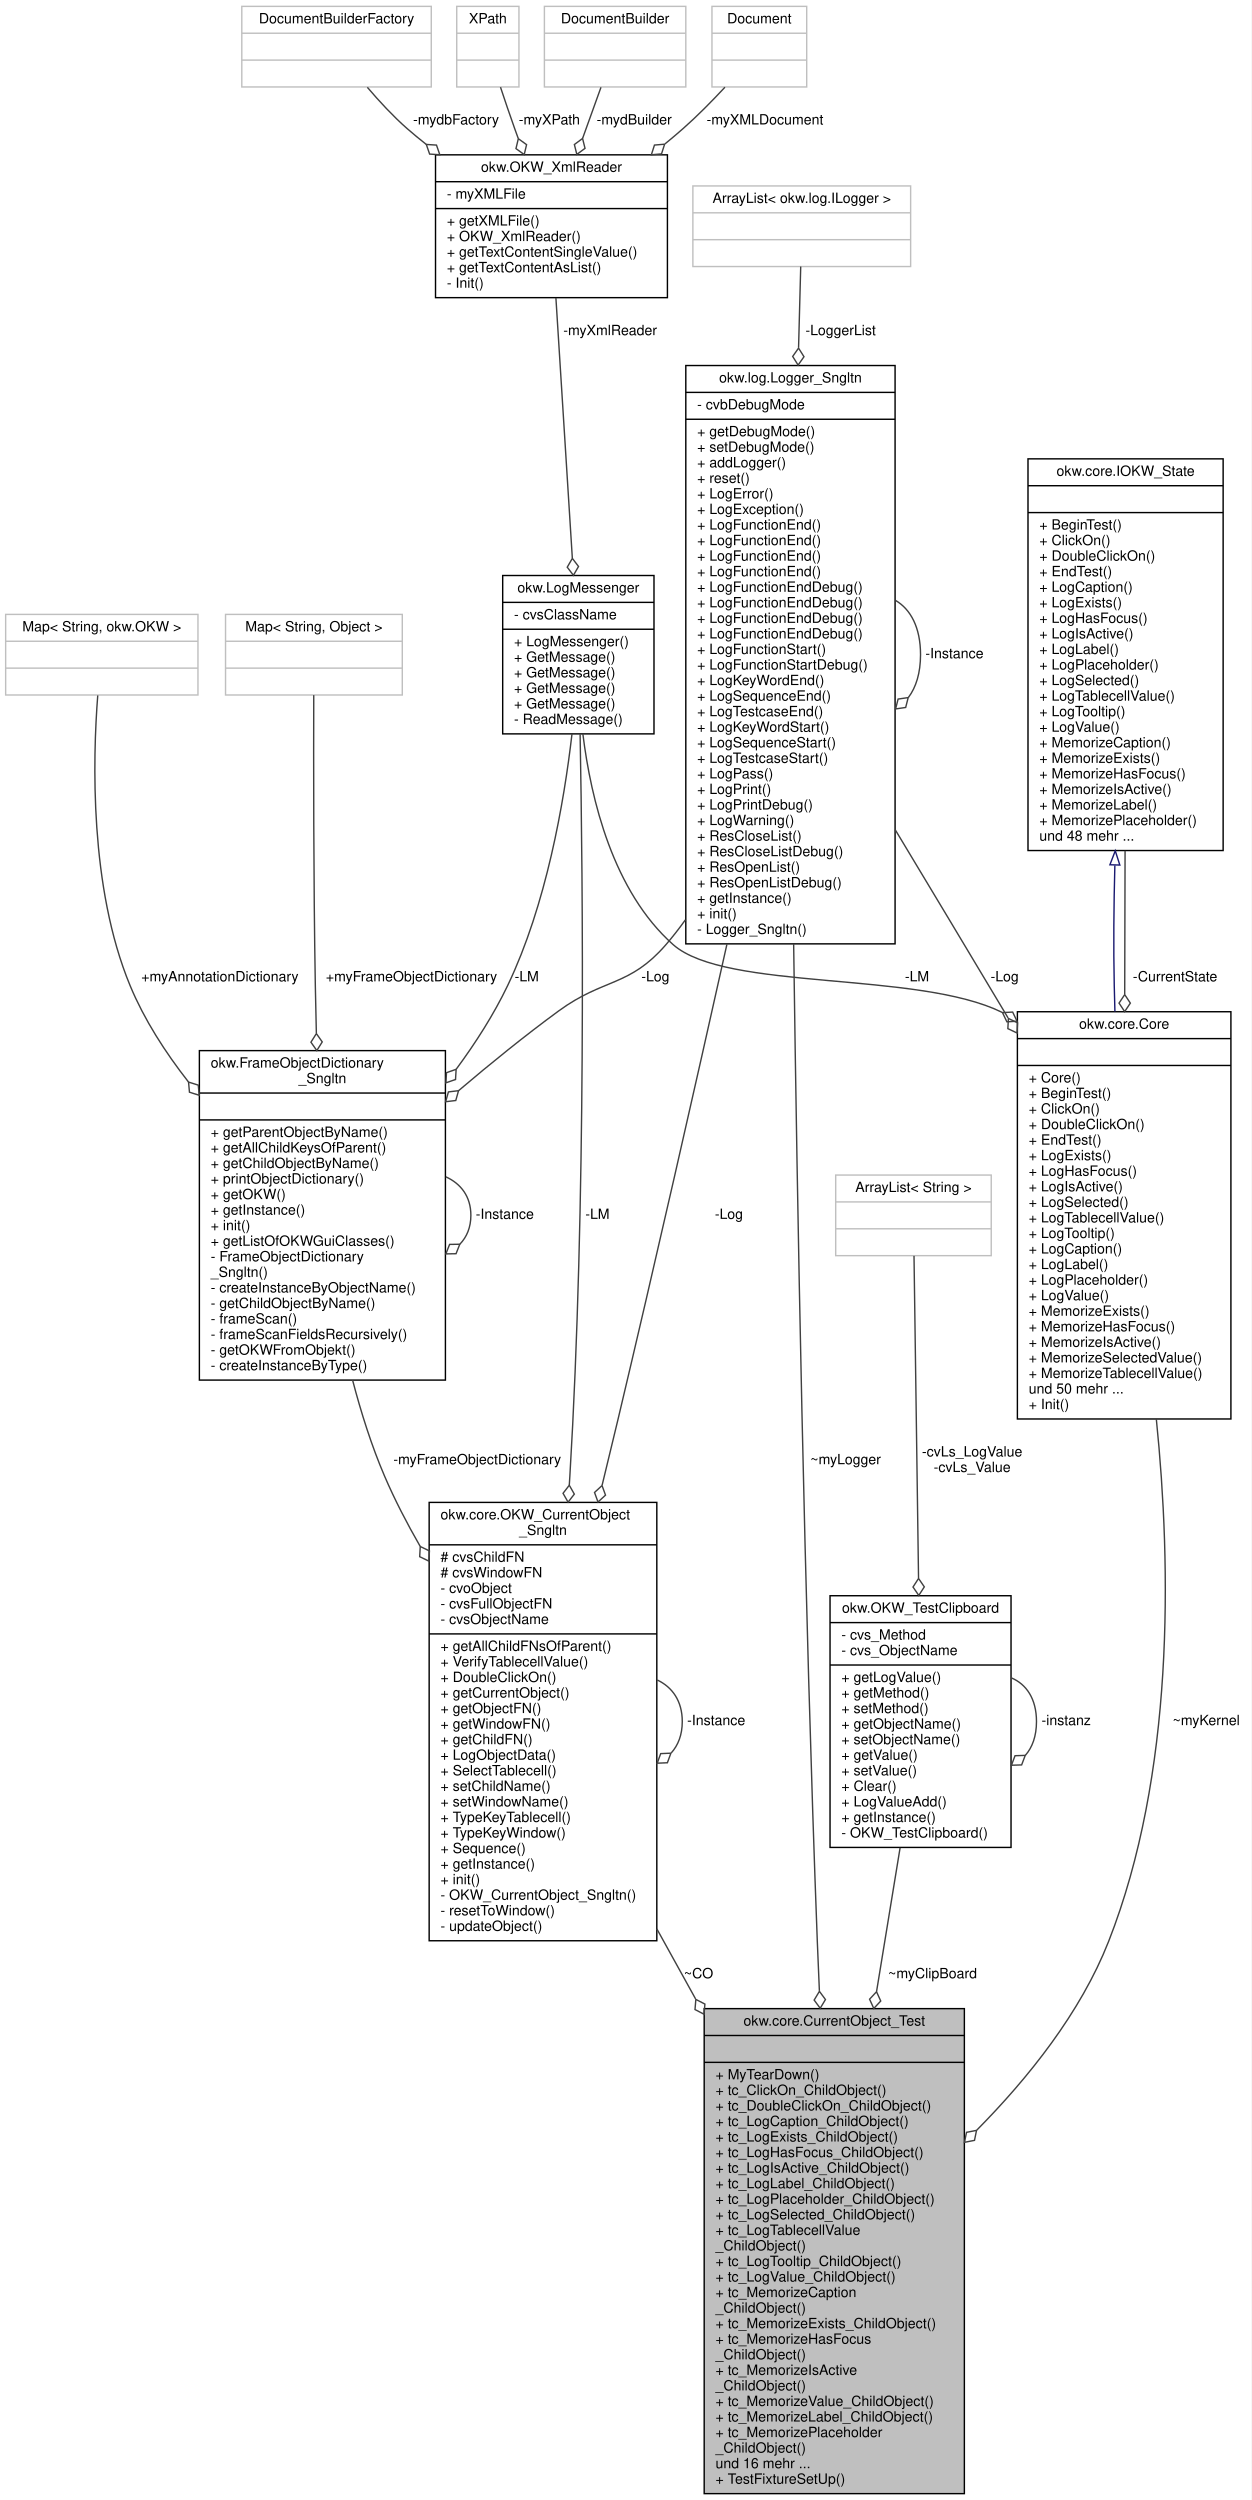
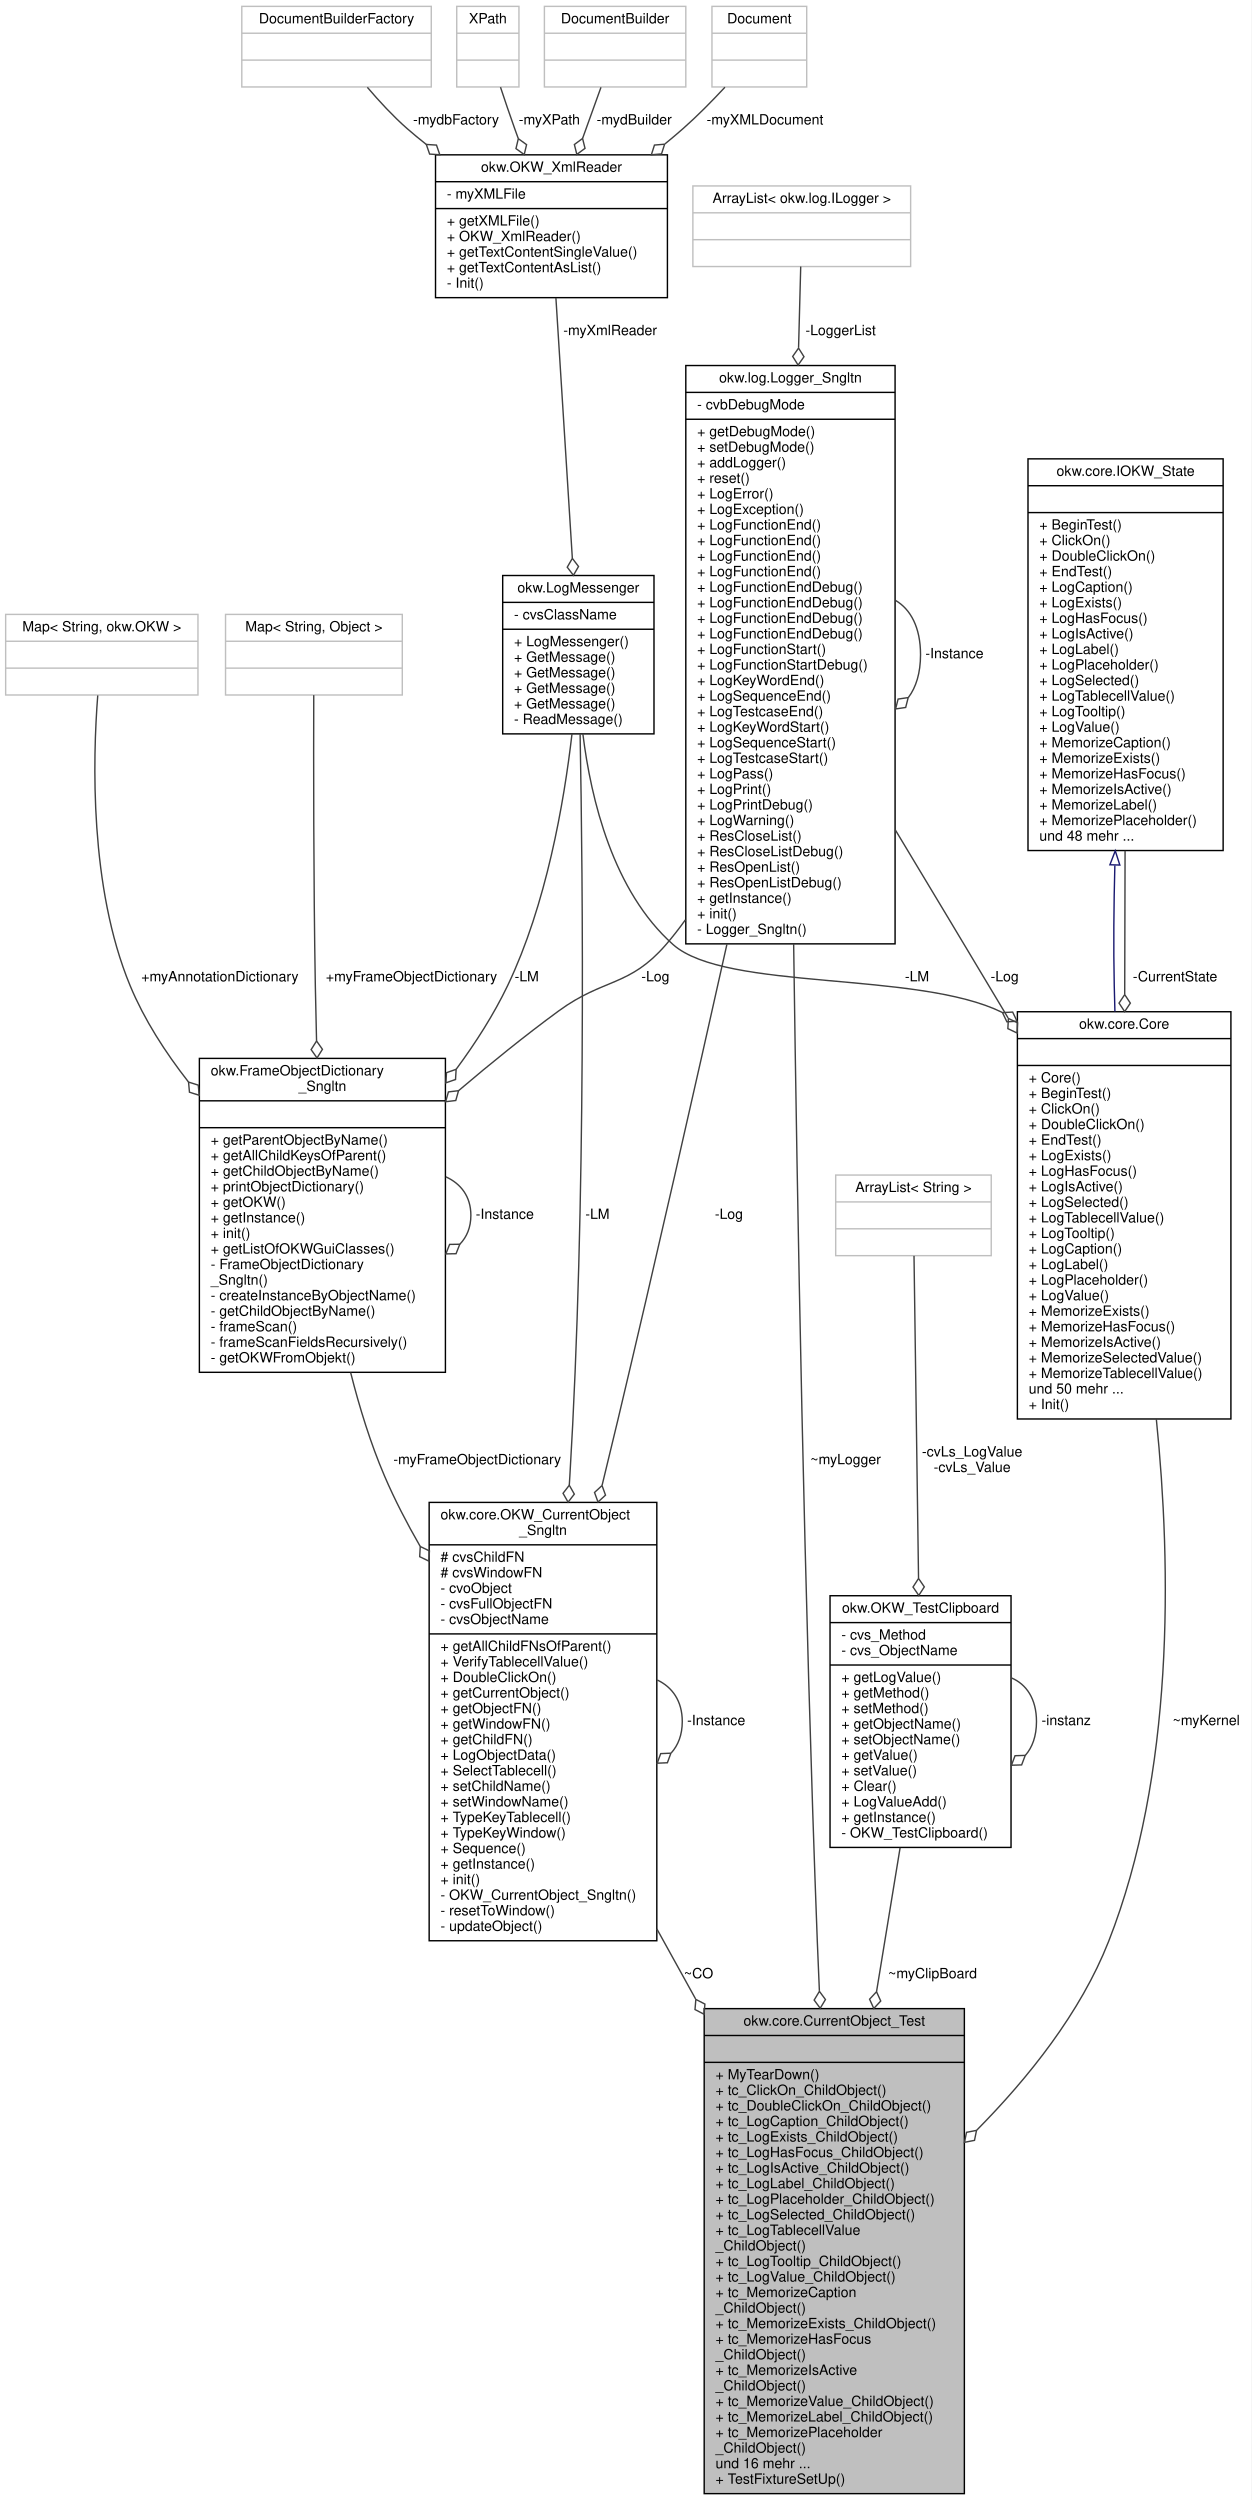
<svg xmlns="http://www.w3.org/2000/svg" xmlns:xlink="http://www.w3.org/1999/xlink" width="885pt" height="1768pt" viewBox="0.00 0.00 885.00 1768.00">
  <g id="graph0" class="graph" transform="scale(1 1) rotate(0) translate(4 1764)">
    <polygon fill="white" stroke="none" points="-4,4 -4,-1764 881,-1764 881,4 -4,4" />
    <g id="node1" class="node">
      <g id="a_node1">
        <a xlink:title=" ">
          <polygon fill="#bfbfbf" stroke="black" points="494,-0.5 494,-343.5 678,-343.5 678,-0.5 494,-0.5" />
          <text text-anchor="middle" x="586" y="-331.5" font-family="Helvetica,sans-Serif" font-size="10.00">okw.core.CurrentObject_Test</text>
          <polyline fill="none" stroke="black" points="494,-324.5 678,-324.5 " />
          <text text-anchor="middle" x="586" y="-312.5" font-family="Helvetica,sans-Serif" font-size="10.00"> </text>
          <polyline fill="none" stroke="black" points="494,-305.5 678,-305.5 " />
          <text text-anchor="start" x="502" y="-293.5" font-family="Helvetica,sans-Serif" font-size="10.00">+ MyTearDown()</text>
          <text text-anchor="start" x="502" y="-282.5" font-family="Helvetica,sans-Serif" font-size="10.00">+ tc_ClickOn_ChildObject()</text>
          <text text-anchor="start" x="502" y="-271.5" font-family="Helvetica,sans-Serif" font-size="10.00">+ tc_DoubleClickOn_ChildObject()</text>
          <text text-anchor="start" x="502" y="-260.5" font-family="Helvetica,sans-Serif" font-size="10.00">+ tc_LogCaption_ChildObject()</text>
          <text text-anchor="start" x="502" y="-249.5" font-family="Helvetica,sans-Serif" font-size="10.00">+ tc_LogExists_ChildObject()</text>
          <text text-anchor="start" x="502" y="-238.5" font-family="Helvetica,sans-Serif" font-size="10.00">+ tc_LogHasFocus_ChildObject()</text>
          <text text-anchor="start" x="502" y="-227.5" font-family="Helvetica,sans-Serif" font-size="10.00">+ tc_LogIsActive_ChildObject()</text>
          <text text-anchor="start" x="502" y="-216.5" font-family="Helvetica,sans-Serif" font-size="10.00">+ tc_LogLabel_ChildObject()</text>
          <text text-anchor="start" x="502" y="-205.5" font-family="Helvetica,sans-Serif" font-size="10.00">+ tc_LogPlaceholder_ChildObject()</text>
          <text text-anchor="start" x="502" y="-194.5" font-family="Helvetica,sans-Serif" font-size="10.00">+ tc_LogSelected_ChildObject()</text>
          <text text-anchor="start" x="502" y="-183.5" font-family="Helvetica,sans-Serif" font-size="10.00">+ tc_LogTablecellValue</text>
          <text text-anchor="start" x="502" y="-172.5" font-family="Helvetica,sans-Serif" font-size="10.00">_ChildObject()</text>
          <text text-anchor="start" x="502" y="-161.5" font-family="Helvetica,sans-Serif" font-size="10.00">+ tc_LogTooltip_ChildObject()</text>
          <text text-anchor="start" x="502" y="-150.5" font-family="Helvetica,sans-Serif" font-size="10.00">+ tc_LogValue_ChildObject()</text>
          <text text-anchor="start" x="502" y="-139.5" font-family="Helvetica,sans-Serif" font-size="10.00">+ tc_MemorizeCaption</text>
          <text text-anchor="start" x="502" y="-128.5" font-family="Helvetica,sans-Serif" font-size="10.00">_ChildObject()</text>
          <text text-anchor="start" x="502" y="-117.5" font-family="Helvetica,sans-Serif" font-size="10.00">+ tc_MemorizeExists_ChildObject()</text>
          <text text-anchor="start" x="502" y="-106.5" font-family="Helvetica,sans-Serif" font-size="10.00">+ tc_MemorizeHasFocus</text>
          <text text-anchor="start" x="502" y="-95.5" font-family="Helvetica,sans-Serif" font-size="10.00">_ChildObject()</text>
          <text text-anchor="start" x="502" y="-84.5" font-family="Helvetica,sans-Serif" font-size="10.00">+ tc_MemorizeIsActive</text>
          <text text-anchor="start" x="502" y="-73.5" font-family="Helvetica,sans-Serif" font-size="10.00">_ChildObject()</text>
          <text text-anchor="start" x="502" y="-62.5" font-family="Helvetica,sans-Serif" font-size="10.00">+ tc_MemorizeValue_ChildObject()</text>
          <text text-anchor="start" x="502" y="-51.5" font-family="Helvetica,sans-Serif" font-size="10.00">+ tc_MemorizeLabel_ChildObject()</text>
          <text text-anchor="start" x="502" y="-40.5" font-family="Helvetica,sans-Serif" font-size="10.00">+ tc_MemorizePlaceholder</text>
          <text text-anchor="start" x="502" y="-29.5" font-family="Helvetica,sans-Serif" font-size="10.00">_ChildObject()</text>
          <text text-anchor="start" x="502" y="-18.5" font-family="Helvetica,sans-Serif" font-size="10.00">und 16 mehr ...</text>
          <text text-anchor="start" x="502" y="-7.5" font-family="Helvetica,sans-Serif" font-size="10.00">+ TestFixtureSetUp()</text>
        </a>
      </g>
    </g>
    <g id="node2" class="node">
      <g id="a_node2">
        <a xlink:href="classokw_1_1core_1_1_o_k_w___current_object___sngltn.html" target="_top" xlink:title="Diese Klasse verwaltet das aktuelle GUI-Objekt.">
          <polygon fill="white" stroke="black" points="299.5,-391.5 299.5,-701.5 460.5,-701.5 460.5,-391.5 299.5,-391.5" />
          <text text-anchor="start" x="307.5" y="-689.5" font-family="Helvetica,sans-Serif" font-size="10.00">okw.core.OKW_CurrentObject</text>
          <text text-anchor="middle" x="380" y="-678.5" font-family="Helvetica,sans-Serif" font-size="10.00">_Sngltn</text>
          <polyline fill="none" stroke="black" points="299.5,-671.5 460.5,-671.5 " />
          <text text-anchor="start" x="307.5" y="-659.5" font-family="Helvetica,sans-Serif" font-size="10.00"># cvsChildFN</text>
          <text text-anchor="start" x="307.5" y="-648.5" font-family="Helvetica,sans-Serif" font-size="10.00"># cvsWindowFN</text>
          <text text-anchor="start" x="307.5" y="-637.5" font-family="Helvetica,sans-Serif" font-size="10.00">- cvoObject</text>
          <text text-anchor="start" x="307.5" y="-626.5" font-family="Helvetica,sans-Serif" font-size="10.00">- cvsFullObjectFN</text>
          <text text-anchor="start" x="307.5" y="-615.5" font-family="Helvetica,sans-Serif" font-size="10.00">- cvsObjectName</text>
          <polyline fill="none" stroke="black" points="299.5,-608.5 460.5,-608.5 " />
          <text text-anchor="start" x="307.5" y="-596.5" font-family="Helvetica,sans-Serif" font-size="10.00">+ getAllChildFNsOfParent()</text>
          <text text-anchor="start" x="307.5" y="-585.5" font-family="Helvetica,sans-Serif" font-size="10.00">+ VerifyTablecellValue()</text>
          <text text-anchor="start" x="307.5" y="-574.5" font-family="Helvetica,sans-Serif" font-size="10.00">+ DoubleClickOn()</text>
          <text text-anchor="start" x="307.5" y="-563.5" font-family="Helvetica,sans-Serif" font-size="10.00">+ getCurrentObject()</text>
          <text text-anchor="start" x="307.5" y="-552.5" font-family="Helvetica,sans-Serif" font-size="10.00">+ getObjectFN()</text>
          <text text-anchor="start" x="307.5" y="-541.5" font-family="Helvetica,sans-Serif" font-size="10.00">+ getWindowFN()</text>
          <text text-anchor="start" x="307.5" y="-530.5" font-family="Helvetica,sans-Serif" font-size="10.00">+ getChildFN()</text>
          <text text-anchor="start" x="307.5" y="-519.5" font-family="Helvetica,sans-Serif" font-size="10.00">+ LogObjectData()</text>
          <text text-anchor="start" x="307.5" y="-508.5" font-family="Helvetica,sans-Serif" font-size="10.00">+ SelectTablecell()</text>
          <text text-anchor="start" x="307.5" y="-497.5" font-family="Helvetica,sans-Serif" font-size="10.00">+ setChildName()</text>
          <text text-anchor="start" x="307.5" y="-486.5" font-family="Helvetica,sans-Serif" font-size="10.00">+ setWindowName()</text>
          <text text-anchor="start" x="307.5" y="-475.5" font-family="Helvetica,sans-Serif" font-size="10.00">+ TypeKeyTablecell()</text>
          <text text-anchor="start" x="307.5" y="-464.5" font-family="Helvetica,sans-Serif" font-size="10.00">+ TypeKeyWindow()</text>
          <text text-anchor="start" x="307.5" y="-453.5" font-family="Helvetica,sans-Serif" font-size="10.00">+ Sequence()</text>
          <text text-anchor="start" x="307.5" y="-442.5" font-family="Helvetica,sans-Serif" font-size="10.00">+ getInstance()</text>
          <text text-anchor="start" x="307.5" y="-431.5" font-family="Helvetica,sans-Serif" font-size="10.00">+ init()</text>
          <text text-anchor="start" x="307.5" y="-420.5" font-family="Helvetica,sans-Serif" font-size="10.00">- OKW_CurrentObject_Sngltn()</text>
          <text text-anchor="start" x="307.5" y="-409.5" font-family="Helvetica,sans-Serif" font-size="10.00">- resetToWindow()</text>
          <text text-anchor="start" x="307.5" y="-398.5" font-family="Helvetica,sans-Serif" font-size="10.00">- updateObject()</text>
        </a>
      </g>
    </g>
    <g id="edge1" class="edge">
      <path fill="none" stroke="#404040" d="M460.53,-399.881C469.509,-383.645 478.728,-366.975 487.895,-350.399" />
      <polygon fill="none" stroke="#404040" points="488.101,-350.027 487.504,-342.84 493.908,-339.525 494.505,-346.712 488.101,-350.027" />
      <text text-anchor="middle" x="490" y="-365" font-family="Helvetica,sans-Serif" font-size="10.00"> ~CO</text>
    </g>
    <g id="edge2" class="edge">
      <path fill="none" stroke="#404040" d="M460.77,-575.931C471.43,-570.912 478.5,-561.102 478.5,-546.5 478.5,-537.146 475.598,-529.758 470.71,-524.336" />
      <polygon fill="none" stroke="#404040" points="470.457,-524.151 463.252,-523.839 460.77,-517.069 467.974,-517.381 470.457,-524.151" />
      <text text-anchor="middle" x="502.5" y="-544" font-family="Helvetica,sans-Serif" font-size="10.00"> -Instance</text>
    </g>
    <g id="node3" class="node">
      <g id="a_node3">
        <a xlink:href="classokw_1_1_frame_object_dictionary___sngltn.html" target="_top" xlink:title="Verwaltet zentral die Frame-Klassen: Instanziert Frame-Klassen zu Frame-Objekten und liefert die Refe...">
-           <polygon fill="white" stroke="black" points="137,-788 137,-1021 311,-1021 311,-788 137,-788" />
-           <text text-anchor="start" x="145" y="-1009" font-family="Helvetica,sans-Serif" font-size="10.00">okw.FrameObjectDictionary</text>
-           <text text-anchor="middle" x="224" y="-998" font-family="Helvetica,sans-Serif" font-size="10.00">_Sngltn</text>
-           <polyline fill="none" stroke="black" points="137,-991 311,-991 " />
-           <text text-anchor="middle" x="224" y="-979" font-family="Helvetica,sans-Serif" font-size="10.00"> </text>
-           <polyline fill="none" stroke="black" points="137,-972 311,-972 " />
-           <text text-anchor="start" x="145" y="-960" font-family="Helvetica,sans-Serif" font-size="10.00">+ getParentObjectByName()</text>
-           <text text-anchor="start" x="145" y="-949" font-family="Helvetica,sans-Serif" font-size="10.00">+ getAllChildKeysOfParent()</text>
-           <text text-anchor="start" x="145" y="-938" font-family="Helvetica,sans-Serif" font-size="10.00">+ getChildObjectByName()</text>
-           <text text-anchor="start" x="145" y="-927" font-family="Helvetica,sans-Serif" font-size="10.00">+ printObjectDictionary()</text>
-           <text text-anchor="start" x="145" y="-916" font-family="Helvetica,sans-Serif" font-size="10.00">+ getOKW()</text>
-           <text text-anchor="start" x="145" y="-905" font-family="Helvetica,sans-Serif" font-size="10.00">+ getInstance()</text>
-           <text text-anchor="start" x="145" y="-894" font-family="Helvetica,sans-Serif" font-size="10.00">+ init()</text>
-           <text text-anchor="start" x="145" y="-883" font-family="Helvetica,sans-Serif" font-size="10.00">+ getListOfOKWGuiClasses()</text>
-           <text text-anchor="start" x="145" y="-872" font-family="Helvetica,sans-Serif" font-size="10.00">- FrameObjectDictionary</text>
-           <text text-anchor="start" x="145" y="-861" font-family="Helvetica,sans-Serif" font-size="10.00">_Sngltn()</text>
-           <text text-anchor="start" x="145" y="-850" font-family="Helvetica,sans-Serif" font-size="10.00">- createInstanceByObjectName()</text>
-           <text text-anchor="start" x="145" y="-839" font-family="Helvetica,sans-Serif" font-size="10.00">- getChildObjectByName()</text>
-           <text text-anchor="start" x="145" y="-828" font-family="Helvetica,sans-Serif" font-size="10.00">- frameScan()</text>
-           <text text-anchor="start" x="145" y="-817" font-family="Helvetica,sans-Serif" font-size="10.00">- frameScanFieldsRecursively()</text>
-           <text text-anchor="start" x="145" y="-806" font-family="Helvetica,sans-Serif" font-size="10.00">- getOKWFromObjekt()</text>
-           <text text-anchor="start" x="145" y="-795" font-family="Helvetica,sans-Serif" font-size="10.00">- createInstanceByType()</text>
+           <polygon fill="white" stroke="black" points="137,-793.5 137,-1015.5 311,-1015.5 311,-793.5 137,-793.5" />
+           <text text-anchor="start" x="145" y="-1003.5" font-family="Helvetica,sans-Serif" font-size="10.00">okw.FrameObjectDictionary</text>
+           <text text-anchor="middle" x="224" y="-992.5" font-family="Helvetica,sans-Serif" font-size="10.00">_Sngltn</text>
+           <polyline fill="none" stroke="black" points="137,-985.5 311,-985.5 " />
+           <text text-anchor="middle" x="224" y="-973.5" font-family="Helvetica,sans-Serif" font-size="10.00"> </text>
+           <polyline fill="none" stroke="black" points="137,-966.5 311,-966.5 " />
+           <text text-anchor="start" x="145" y="-954.5" font-family="Helvetica,sans-Serif" font-size="10.00">+ getParentObjectByName()</text>
+           <text text-anchor="start" x="145" y="-943.5" font-family="Helvetica,sans-Serif" font-size="10.00">+ getAllChildKeysOfParent()</text>
+           <text text-anchor="start" x="145" y="-932.5" font-family="Helvetica,sans-Serif" font-size="10.00">+ getChildObjectByName()</text>
+           <text text-anchor="start" x="145" y="-921.5" font-family="Helvetica,sans-Serif" font-size="10.00">+ printObjectDictionary()</text>
+           <text text-anchor="start" x="145" y="-910.5" font-family="Helvetica,sans-Serif" font-size="10.00">+ getOKW()</text>
+           <text text-anchor="start" x="145" y="-899.5" font-family="Helvetica,sans-Serif" font-size="10.00">+ getInstance()</text>
+           <text text-anchor="start" x="145" y="-888.5" font-family="Helvetica,sans-Serif" font-size="10.00">+ init()</text>
+           <text text-anchor="start" x="145" y="-877.5" font-family="Helvetica,sans-Serif" font-size="10.00">+ getListOfOKWGuiClasses()</text>
+           <text text-anchor="start" x="145" y="-866.5" font-family="Helvetica,sans-Serif" font-size="10.00">- FrameObjectDictionary</text>
+           <text text-anchor="start" x="145" y="-855.5" font-family="Helvetica,sans-Serif" font-size="10.00">_Sngltn()</text>
+           <text text-anchor="start" x="145" y="-844.5" font-family="Helvetica,sans-Serif" font-size="10.00">- createInstanceByObjectName()</text>
+           <text text-anchor="start" x="145" y="-833.5" font-family="Helvetica,sans-Serif" font-size="10.00">- getChildObjectByName()</text>
+           <text text-anchor="start" x="145" y="-822.5" font-family="Helvetica,sans-Serif" font-size="10.00">- frameScan()</text>
+           <text text-anchor="start" x="145" y="-811.5" font-family="Helvetica,sans-Serif" font-size="10.00">- frameScanFieldsRecursively()</text>
+           <text text-anchor="start" x="145" y="-800.5" font-family="Helvetica,sans-Serif" font-size="10.00">- getOKWFromObjekt()</text>
        </a>
      </g>
    </g>
    <g id="edge3" class="edge">
-       <path fill="none" stroke="#404040" d="M245.345,-788C251.351,-765.005 258.822,-741.373 268,-720 275.108,-703.448 283.764,-686.72 293.081,-670.529" />
+       <path fill="none" stroke="#404040" d="M243.976,-793.331C250.203,-768.68 258.111,-743.029 268,-720 275.108,-703.448 283.764,-686.72 293.081,-670.529" />
      <polygon fill="none" stroke="#404040" points="293.206,-670.317 292.801,-663.118 299.291,-659.974 299.696,-667.174 293.206,-670.317" />
      <text text-anchor="middle" x="333.5" y="-728.5" font-family="Helvetica,sans-Serif" font-size="10.00"> -myFrameObjectDictionary</text>
    </g>
    <g id="edge5" class="edge">
      <path fill="none" stroke="#404040" d="M311.302,-931.753C321.992,-926.873 329,-917.789 329,-904.5 329,-895.987 326.124,-889.199 321.246,-884.137" />
      <polygon fill="none" stroke="#404040" points="321.166,-884.081 313.956,-883.952 311.302,-877.247 318.512,-877.376 321.166,-884.081" />
      <text text-anchor="middle" x="353" y="-902" font-family="Helvetica,sans-Serif" font-size="10.00"> -Instance</text>
    </g>
    <g id="node4" class="node">
      <g id="a_node4">
        <a xlink:title=" ">
          <polygon fill="white" stroke="#bfbfbf" points="0,-1272.5 0,-1329.5 136,-1329.5 136,-1272.5 0,-1272.5" />
          <text text-anchor="middle" x="68" y="-1317.5" font-family="Helvetica,sans-Serif" font-size="10.00">Map&lt; String, okw.OKW &gt;</text>
          <polyline fill="none" stroke="#bfbfbf" points="0,-1310.5 136,-1310.5 " />
          <text text-anchor="middle" x="68" y="-1298.5" font-family="Helvetica,sans-Serif" font-size="10.00"> </text>
          <polyline fill="none" stroke="#bfbfbf" points="0,-1291.5 136,-1291.5 " />
          <text text-anchor="middle" x="68" y="-1279.5" font-family="Helvetica,sans-Serif" font-size="10.00"> </text>
        </a>
      </g>
    </g>
    <g id="edge4" class="edge">
      <path fill="none" stroke="#404040" d="M65.128,-1272.19C61.609,-1227.17 59.252,-1136.39 88,-1067 97.976,-1042.92 112.904,-1019.76 129.262,-998.857" />
      <polygon fill="none" stroke="#404040" points="129.337,-998.764 129.987,-991.582 136.866,-989.42 136.216,-996.602 129.337,-998.764" />
      <text text-anchor="middle" x="151.5" y="-1070" font-family="Helvetica,sans-Serif" font-size="10.00"> +myAnnotationDictionary</text>
    </g>
    <g id="node5" class="node">
      <g id="a_node5">
        <a xlink:title=" ">
          <polygon fill="white" stroke="#bfbfbf" points="155.5,-1272.5 155.5,-1329.5 280.5,-1329.5 280.5,-1272.5 155.5,-1272.5" />
          <text text-anchor="middle" x="218" y="-1317.5" font-family="Helvetica,sans-Serif" font-size="10.00">Map&lt; String, Object &gt;</text>
          <polyline fill="none" stroke="#bfbfbf" points="155.5,-1310.5 280.5,-1310.5 " />
          <text text-anchor="middle" x="218" y="-1298.5" font-family="Helvetica,sans-Serif" font-size="10.00"> </text>
          <polyline fill="none" stroke="#bfbfbf" points="155.5,-1291.5 280.5,-1291.5 " />
          <text text-anchor="middle" x="218" y="-1279.5" font-family="Helvetica,sans-Serif" font-size="10.00"> </text>
        </a>
      </g>
    </g>
    <g id="edge6" class="edge">
-       <path fill="none" stroke="#404040" d="M217.88,-1272.38C217.745,-1228.75 217.692,-1141.22 219,-1067 219.192,-1056.08 219.442,-1044.75 219.727,-1033.39" />
-       <polygon fill="none" stroke="#404040" points="219.735,-1033.05 215.893,-1026.95 220.048,-1021.06 223.89,-1027.16 219.735,-1033.05" />
+       <path fill="none" stroke="#404040" d="M217.88,-1272.38C217.745,-1228.75 217.692,-1141.22 219,-1067 219.223,-1054.33 219.523,-1041.1 219.866,-1027.91" />
+       <polygon fill="none" stroke="#404040" points="219.869,-1027.82 216.032,-1021.71 220.192,-1015.82 224.029,-1021.93 219.869,-1027.82" />
      <text text-anchor="middle" x="287" y="-1070" font-family="Helvetica,sans-Serif" font-size="10.00"> +myFrameObjectDictionary</text>
    </g>
    <g id="node6" class="node">
      <g id="a_node6">
        <a xlink:href="classokw_1_1_log_messenger.html" target="_top" xlink:title="LogMessenger liest Log-Meldungen sprachspezifisch für die im Konstruktor gegeben Klasse aus der Zugeh...">
          <polygon fill="white" stroke="black" points="351.5,-1245 351.5,-1357 458.5,-1357 458.5,-1245 351.5,-1245" />
          <text text-anchor="middle" x="405" y="-1345" font-family="Helvetica,sans-Serif" font-size="10.00">okw.LogMessenger</text>
          <polyline fill="none" stroke="black" points="351.5,-1338 458.5,-1338 " />
          <text text-anchor="start" x="359.5" y="-1326" font-family="Helvetica,sans-Serif" font-size="10.00">- cvsClassName</text>
          <polyline fill="none" stroke="black" points="351.5,-1319 458.5,-1319 " />
          <text text-anchor="start" x="359.5" y="-1307" font-family="Helvetica,sans-Serif" font-size="10.00">+ LogMessenger()</text>
          <text text-anchor="start" x="359.5" y="-1296" font-family="Helvetica,sans-Serif" font-size="10.00">+ GetMessage()</text>
          <text text-anchor="start" x="359.5" y="-1285" font-family="Helvetica,sans-Serif" font-size="10.00">+ GetMessage()</text>
          <text text-anchor="start" x="359.5" y="-1274" font-family="Helvetica,sans-Serif" font-size="10.00">+ GetMessage()</text>
          <text text-anchor="start" x="359.5" y="-1263" font-family="Helvetica,sans-Serif" font-size="10.00">+ GetMessage()</text>
          <text text-anchor="start" x="359.5" y="-1252" font-family="Helvetica,sans-Serif" font-size="10.00">- ReadMessage()</text>
        </a>
      </g>
    </g>
    <g id="edge16" class="edge">
      <path fill="none" stroke="#404040" d="M406.252,-1244.76C408.187,-1141.55 410.568,-912.493 399,-720 398.876,-717.932 398.744,-715.851 398.607,-713.759" />
      <polygon fill="none" stroke="#404040" points="398.598,-713.64 394.183,-707.939 397.749,-701.67 402.163,-707.372 398.598,-713.64" />
      <text text-anchor="middle" x="418.5" y="-902" font-family="Helvetica,sans-Serif" font-size="10.00"> -LM</text>
    </g>
    <g id="edge7" class="edge">
      <path fill="none" stroke="#404040" d="M400.504,-1244.92C394.852,-1196.17 382.33,-1124.1 355,-1067 345.244,-1046.62 332.427,-1026.55 318.631,-1007.86" />
      <polygon fill="none" stroke="#404040" points="318.576,-1007.79 311.766,-1005.41 311.337,-998.215 318.147,-1000.59 318.576,-1007.79" />
      <text text-anchor="middle" x="368.5" y="-1070" font-family="Helvetica,sans-Serif" font-size="10.00"> -LM</text>
    </g>
    <g id="node16" class="node">
      <g id="a_node16">
        <a xlink:href="classokw_1_1core_1_1_core.html" target="_top" xlink:title="Hier Statediagram...">
          <polygon fill="white" stroke="black" points="715.5,-760.5 715.5,-1048.5 866.5,-1048.5 866.5,-760.5 715.5,-760.5" />
          <text text-anchor="middle" x="791" y="-1036.5" font-family="Helvetica,sans-Serif" font-size="10.00">okw.core.Core</text>
          <polyline fill="none" stroke="black" points="715.5,-1029.5 866.5,-1029.5 " />
          <text text-anchor="middle" x="791" y="-1017.5" font-family="Helvetica,sans-Serif" font-size="10.00"> </text>
          <polyline fill="none" stroke="black" points="715.5,-1010.5 866.5,-1010.5 " />
          <text text-anchor="start" x="723.5" y="-998.5" font-family="Helvetica,sans-Serif" font-size="10.00">+ Core()</text>
          <text text-anchor="start" x="723.5" y="-987.5" font-family="Helvetica,sans-Serif" font-size="10.00">+ BeginTest()</text>
          <text text-anchor="start" x="723.5" y="-976.5" font-family="Helvetica,sans-Serif" font-size="10.00">+ ClickOn()</text>
          <text text-anchor="start" x="723.5" y="-965.5" font-family="Helvetica,sans-Serif" font-size="10.00">+ DoubleClickOn()</text>
          <text text-anchor="start" x="723.5" y="-954.5" font-family="Helvetica,sans-Serif" font-size="10.00">+ EndTest()</text>
          <text text-anchor="start" x="723.5" y="-943.5" font-family="Helvetica,sans-Serif" font-size="10.00">+ LogExists()</text>
          <text text-anchor="start" x="723.5" y="-932.5" font-family="Helvetica,sans-Serif" font-size="10.00">+ LogHasFocus()</text>
          <text text-anchor="start" x="723.5" y="-921.5" font-family="Helvetica,sans-Serif" font-size="10.00">+ LogIsActive()</text>
          <text text-anchor="start" x="723.5" y="-910.5" font-family="Helvetica,sans-Serif" font-size="10.00">+ LogSelected()</text>
          <text text-anchor="start" x="723.5" y="-899.5" font-family="Helvetica,sans-Serif" font-size="10.00">+ LogTablecellValue()</text>
          <text text-anchor="start" x="723.5" y="-888.5" font-family="Helvetica,sans-Serif" font-size="10.00">+ LogTooltip()</text>
          <text text-anchor="start" x="723.5" y="-877.5" font-family="Helvetica,sans-Serif" font-size="10.00">+ LogCaption()</text>
          <text text-anchor="start" x="723.5" y="-866.5" font-family="Helvetica,sans-Serif" font-size="10.00">+ LogLabel()</text>
          <text text-anchor="start" x="723.5" y="-855.5" font-family="Helvetica,sans-Serif" font-size="10.00">+ LogPlaceholder()</text>
          <text text-anchor="start" x="723.5" y="-844.5" font-family="Helvetica,sans-Serif" font-size="10.00">+ LogValue()</text>
          <text text-anchor="start" x="723.5" y="-833.5" font-family="Helvetica,sans-Serif" font-size="10.00">+ MemorizeExists()</text>
          <text text-anchor="start" x="723.5" y="-822.5" font-family="Helvetica,sans-Serif" font-size="10.00">+ MemorizeHasFocus()</text>
          <text text-anchor="start" x="723.5" y="-811.5" font-family="Helvetica,sans-Serif" font-size="10.00">+ MemorizeIsActive()</text>
          <text text-anchor="start" x="723.5" y="-800.5" font-family="Helvetica,sans-Serif" font-size="10.00">+ MemorizeSelectedValue()</text>
          <text text-anchor="start" x="723.5" y="-789.5" font-family="Helvetica,sans-Serif" font-size="10.00">+ MemorizeTablecellValue()</text>
          <text text-anchor="start" x="723.5" y="-778.5" font-family="Helvetica,sans-Serif" font-size="10.00">und 50 mehr ...</text>
          <text text-anchor="start" x="723.5" y="-767.5" font-family="Helvetica,sans-Serif" font-size="10.00">+ Init()</text>
        </a>
      </g>
    </g>
    <g id="edge24" class="edge">
      <path fill="none" stroke="#404040" d="M408.205,-1244.97C413.946,-1198.48 429.62,-1133.61 472,-1096 509.268,-1062.93 644.859,-1077.6 704.689,-1048.05" />
      <polygon fill="none" stroke="#404040" points="704.952,-1047.89 708.064,-1041.38 715.266,-1041.76 712.154,-1048.26 704.952,-1047.89" />
      <text text-anchor="middle" x="644.5" y="-1070" font-family="Helvetica,sans-Serif" font-size="10.00"> -LM</text>
    </g>
    <g id="node7" class="node">
      <g id="a_node7">
        <a xlink:href="classokw_1_1_o_k_w___xml_reader.html" target="_top" xlink:title=" ">
          <polygon fill="white" stroke="black" points="304,-1553.5 304,-1654.5 468,-1654.5 468,-1553.5 304,-1553.5" />
          <text text-anchor="middle" x="386" y="-1642.5" font-family="Helvetica,sans-Serif" font-size="10.00">okw.OKW_XmlReader</text>
          <polyline fill="none" stroke="black" points="304,-1635.5 468,-1635.5 " />
          <text text-anchor="start" x="312" y="-1623.5" font-family="Helvetica,sans-Serif" font-size="10.00">- myXMLFile</text>
          <polyline fill="none" stroke="black" points="304,-1616.5 468,-1616.5 " />
          <text text-anchor="start" x="312" y="-1604.5" font-family="Helvetica,sans-Serif" font-size="10.00">+ getXMLFile()</text>
          <text text-anchor="start" x="312" y="-1593.5" font-family="Helvetica,sans-Serif" font-size="10.00">+ OKW_XmlReader()</text>
          <text text-anchor="start" x="312" y="-1582.5" font-family="Helvetica,sans-Serif" font-size="10.00">+ getTextContentSingleValue()</text>
          <text text-anchor="start" x="312" y="-1571.5" font-family="Helvetica,sans-Serif" font-size="10.00">+ getTextContentAsList()</text>
          <text text-anchor="start" x="312" y="-1560.5" font-family="Helvetica,sans-Serif" font-size="10.00">- Init()</text>
        </a>
      </g>
    </g>
    <g id="edge8" class="edge">
      <path fill="none" stroke="#404040" d="M389.137,-1553.3C392.307,-1503.08 397.227,-1425.15 400.746,-1369.39" />
      <polygon fill="none" stroke="#404040" points="400.763,-1369.12 397.149,-1362.88 401.519,-1357.14 405.133,-1363.38 400.763,-1369.12" />
      <text text-anchor="middle" x="427.5" y="-1527" font-family="Helvetica,sans-Serif" font-size="10.00"> -myXmlReader</text>
    </g>
    <g id="node8" class="node">
      <g id="a_node8">
        <a xlink:title=" ">
          <polygon fill="white" stroke="#bfbfbf" points="167,-1702.5 167,-1759.5 301,-1759.5 301,-1702.5 167,-1702.5" />
          <text text-anchor="middle" x="234" y="-1747.5" font-family="Helvetica,sans-Serif" font-size="10.00">DocumentBuilderFactory</text>
          <polyline fill="none" stroke="#bfbfbf" points="167,-1740.5 301,-1740.5 " />
          <text text-anchor="middle" x="234" y="-1728.5" font-family="Helvetica,sans-Serif" font-size="10.00"> </text>
          <polyline fill="none" stroke="#bfbfbf" points="167,-1721.5 301,-1721.5 " />
          <text text-anchor="middle" x="234" y="-1709.5" font-family="Helvetica,sans-Serif" font-size="10.00"> </text>
        </a>
      </g>
    </g>
    <g id="edge9" class="edge">
      <path fill="none" stroke="#404040" d="M255.794,-1702.25C264.107,-1692.48 273.999,-1681.76 284,-1673 288.278,-1669.25 292.773,-1665.55 297.395,-1661.92" />
      <polygon fill="none" stroke="#404040" points="297.485,-1661.85 299.833,-1655.03 307.029,-1654.57 304.681,-1661.39 297.485,-1661.85" />
      <text text-anchor="middle" x="318.5" y="-1676" font-family="Helvetica,sans-Serif" font-size="10.00"> -mydbFactory</text>
    </g>
    <g id="node9" class="node">
      <g id="a_node9">
        <a xlink:title=" ">
          <polygon fill="white" stroke="#bfbfbf" points="319,-1702.5 319,-1759.5 363,-1759.5 363,-1702.5 319,-1702.5" />
          <text text-anchor="middle" x="341" y="-1747.5" font-family="Helvetica,sans-Serif" font-size="10.00">XPath</text>
          <polyline fill="none" stroke="#bfbfbf" points="319,-1740.5 363,-1740.5 " />
          <text text-anchor="middle" x="341" y="-1728.5" font-family="Helvetica,sans-Serif" font-size="10.00"> </text>
          <polyline fill="none" stroke="#bfbfbf" points="319,-1721.5 363,-1721.5 " />
          <text text-anchor="middle" x="341" y="-1709.5" font-family="Helvetica,sans-Serif" font-size="10.00"> </text>
        </a>
      </g>
    </g>
    <g id="edge10" class="edge">
      <path fill="none" stroke="#404040" d="M349.94,-1702.37C353.04,-1693.02 356.593,-1682.53 360,-1673 360.798,-1670.77 361.619,-1668.5 362.454,-1666.21" />
      <polygon fill="none" stroke="#404040" points="362.559,-1665.93 360.889,-1658.91 366.722,-1654.67 368.392,-1661.69 362.559,-1665.93" />
      <text text-anchor="middle" x="384.5" y="-1676" font-family="Helvetica,sans-Serif" font-size="10.00"> -myXPath</text>
    </g>
    <g id="node10" class="node">
      <g id="a_node10">
        <a xlink:title=" ">
          <polygon fill="white" stroke="#bfbfbf" points="381,-1702.5 381,-1759.5 481,-1759.5 481,-1702.5 381,-1702.5" />
          <text text-anchor="middle" x="431" y="-1747.5" font-family="Helvetica,sans-Serif" font-size="10.00">DocumentBuilder</text>
          <polyline fill="none" stroke="#bfbfbf" points="381,-1740.5 481,-1740.5 " />
          <text text-anchor="middle" x="431" y="-1728.5" font-family="Helvetica,sans-Serif" font-size="10.00"> </text>
          <polyline fill="none" stroke="#bfbfbf" points="381,-1721.5 481,-1721.5 " />
          <text text-anchor="middle" x="431" y="-1709.5" font-family="Helvetica,sans-Serif" font-size="10.00"> </text>
        </a>
      </g>
    </g>
    <g id="edge11" class="edge">
      <path fill="none" stroke="#404040" d="M421.013,-1702.26C417.167,-1691.58 412.606,-1678.91 408.068,-1666.3" />
      <polygon fill="none" stroke="#404040" points="407.993,-1666.09 402.197,-1661.8 403.929,-1654.8 409.725,-1659.09 407.993,-1666.09" />
      <text text-anchor="middle" x="444.5" y="-1676" font-family="Helvetica,sans-Serif" font-size="10.00"> -mydBuilder</text>
    </g>
    <g id="node11" class="node">
      <g id="a_node11">
        <a xlink:title=" ">
          <polygon fill="white" stroke="#bfbfbf" points="499.5,-1702.5 499.5,-1759.5 566.5,-1759.5 566.5,-1702.5 499.5,-1702.5" />
          <text text-anchor="middle" x="533" y="-1747.5" font-family="Helvetica,sans-Serif" font-size="10.00">Document</text>
          <polyline fill="none" stroke="#bfbfbf" points="499.5,-1740.5 566.5,-1740.5 " />
          <text text-anchor="middle" x="533" y="-1728.5" font-family="Helvetica,sans-Serif" font-size="10.00"> </text>
          <polyline fill="none" stroke="#bfbfbf" points="499.5,-1721.5 566.5,-1721.5 " />
          <text text-anchor="middle" x="533" y="-1709.5" font-family="Helvetica,sans-Serif" font-size="10.00"> </text>
        </a>
      </g>
    </g>
    <g id="edge12" class="edge">
      <path fill="none" stroke="#404040" d="M508.68,-1702.33C499.709,-1692.68 489.231,-1682.01 479,-1673 474.921,-1669.41 470.66,-1665.81 466.302,-1662.26" />
      <polygon fill="none" stroke="#404040" points="466.018,-1662.03 458.833,-1661.41 456.638,-1654.54 463.823,-1655.16 466.018,-1662.03" />
      <text text-anchor="middle" x="537" y="-1676" font-family="Helvetica,sans-Serif" font-size="10.00"> -myXMLDocument</text>
    </g>
    <g id="node12" class="node">
      <g id="a_node12">
        <a xlink:href="classokw_1_1log_1_1_logger___sngltn.html" target="_top" xlink:title=" ">
          <polygon fill="white" stroke="black" points="481,-1096.5 481,-1505.5 629,-1505.5 629,-1096.5 481,-1096.5" />
          <text text-anchor="middle" x="555" y="-1493.5" font-family="Helvetica,sans-Serif" font-size="10.00">okw.log.Logger_Sngltn</text>
          <polyline fill="none" stroke="black" points="481,-1486.5 629,-1486.5 " />
          <text text-anchor="start" x="489" y="-1474.5" font-family="Helvetica,sans-Serif" font-size="10.00">- cvbDebugMode</text>
          <polyline fill="none" stroke="black" points="481,-1467.5 629,-1467.5 " />
          <text text-anchor="start" x="489" y="-1455.5" font-family="Helvetica,sans-Serif" font-size="10.00">+ getDebugMode()</text>
          <text text-anchor="start" x="489" y="-1444.5" font-family="Helvetica,sans-Serif" font-size="10.00">+ setDebugMode()</text>
          <text text-anchor="start" x="489" y="-1433.5" font-family="Helvetica,sans-Serif" font-size="10.00">+ addLogger()</text>
          <text text-anchor="start" x="489" y="-1422.5" font-family="Helvetica,sans-Serif" font-size="10.00">+ reset()</text>
          <text text-anchor="start" x="489" y="-1411.5" font-family="Helvetica,sans-Serif" font-size="10.00">+ LogError()</text>
          <text text-anchor="start" x="489" y="-1400.5" font-family="Helvetica,sans-Serif" font-size="10.00">+ LogException()</text>
          <text text-anchor="start" x="489" y="-1389.5" font-family="Helvetica,sans-Serif" font-size="10.00">+ LogFunctionEnd()</text>
          <text text-anchor="start" x="489" y="-1378.5" font-family="Helvetica,sans-Serif" font-size="10.00">+ LogFunctionEnd()</text>
          <text text-anchor="start" x="489" y="-1367.5" font-family="Helvetica,sans-Serif" font-size="10.00">+ LogFunctionEnd()</text>
          <text text-anchor="start" x="489" y="-1356.5" font-family="Helvetica,sans-Serif" font-size="10.00">+ LogFunctionEnd()</text>
          <text text-anchor="start" x="489" y="-1345.5" font-family="Helvetica,sans-Serif" font-size="10.00">+ LogFunctionEndDebug()</text>
          <text text-anchor="start" x="489" y="-1334.5" font-family="Helvetica,sans-Serif" font-size="10.00">+ LogFunctionEndDebug()</text>
          <text text-anchor="start" x="489" y="-1323.5" font-family="Helvetica,sans-Serif" font-size="10.00">+ LogFunctionEndDebug()</text>
          <text text-anchor="start" x="489" y="-1312.5" font-family="Helvetica,sans-Serif" font-size="10.00">+ LogFunctionEndDebug()</text>
          <text text-anchor="start" x="489" y="-1301.5" font-family="Helvetica,sans-Serif" font-size="10.00">+ LogFunctionStart()</text>
          <text text-anchor="start" x="489" y="-1290.5" font-family="Helvetica,sans-Serif" font-size="10.00">+ LogFunctionStartDebug()</text>
          <text text-anchor="start" x="489" y="-1279.5" font-family="Helvetica,sans-Serif" font-size="10.00">+ LogKeyWordEnd()</text>
          <text text-anchor="start" x="489" y="-1268.5" font-family="Helvetica,sans-Serif" font-size="10.00">+ LogSequenceEnd()</text>
          <text text-anchor="start" x="489" y="-1257.5" font-family="Helvetica,sans-Serif" font-size="10.00">+ LogTestcaseEnd()</text>
          <text text-anchor="start" x="489" y="-1246.5" font-family="Helvetica,sans-Serif" font-size="10.00">+ LogKeyWordStart()</text>
          <text text-anchor="start" x="489" y="-1235.5" font-family="Helvetica,sans-Serif" font-size="10.00">+ LogSequenceStart()</text>
          <text text-anchor="start" x="489" y="-1224.5" font-family="Helvetica,sans-Serif" font-size="10.00">+ LogTestcaseStart()</text>
          <text text-anchor="start" x="489" y="-1213.5" font-family="Helvetica,sans-Serif" font-size="10.00">+ LogPass()</text>
          <text text-anchor="start" x="489" y="-1202.5" font-family="Helvetica,sans-Serif" font-size="10.00">+ LogPrint()</text>
          <text text-anchor="start" x="489" y="-1191.5" font-family="Helvetica,sans-Serif" font-size="10.00">+ LogPrintDebug()</text>
          <text text-anchor="start" x="489" y="-1180.5" font-family="Helvetica,sans-Serif" font-size="10.00">+ LogWarning()</text>
          <text text-anchor="start" x="489" y="-1169.5" font-family="Helvetica,sans-Serif" font-size="10.00">+ ResCloseList()</text>
          <text text-anchor="start" x="489" y="-1158.5" font-family="Helvetica,sans-Serif" font-size="10.00">+ ResCloseListDebug()</text>
          <text text-anchor="start" x="489" y="-1147.5" font-family="Helvetica,sans-Serif" font-size="10.00">+ ResOpenList()</text>
          <text text-anchor="start" x="489" y="-1136.5" font-family="Helvetica,sans-Serif" font-size="10.00">+ ResOpenListDebug()</text>
          <text text-anchor="start" x="489" y="-1125.5" font-family="Helvetica,sans-Serif" font-size="10.00">+ getInstance()</text>
          <text text-anchor="start" x="489" y="-1114.5" font-family="Helvetica,sans-Serif" font-size="10.00">+ init()</text>
          <text text-anchor="start" x="489" y="-1103.5" font-family="Helvetica,sans-Serif" font-size="10.00">- Logger_Sngltn()</text>
        </a>
      </g>
    </g>
    <g id="edge26" class="edge">
      <path fill="none" stroke="#404040" d="M557.272,-1096.42C559.8,-912.153 564.801,-633.318 574,-391 574.432,-379.615 574.928,-367.897 575.468,-356.083" />
      <polygon fill="none" stroke="#404040" points="575.484,-355.733 571.768,-349.553 576.044,-343.747 579.76,-349.927 575.484,-355.733" />
      <text text-anchor="middle" x="594" y="-728.5" font-family="Helvetica,sans-Serif" font-size="10.00"> ~myLogger</text>
    </g>
    <g id="edge17" class="edge">
      <path fill="none" stroke="#404040" d="M510.082,-1096.22C487.486,-994.998 459.36,-870.925 433,-760 429.427,-744.966 425.653,-729.35 421.832,-713.715" />
      <polygon fill="none" stroke="#404040" points="421.76,-713.42 416.446,-708.545 418.903,-701.765 424.216,-706.641 421.76,-713.42" />
      <text text-anchor="middle" x="511.5" y="-902" font-family="Helvetica,sans-Serif" font-size="10.00"> -Log</text>
    </g>
    <g id="edge13" class="edge">
      <path fill="none" stroke="#404040" d="M480.695,-1113.47C476.351,-1107.4 471.789,-1101.55 467,-1096 441.049,-1065.94 423.047,-1072.46 391,-1049 367.414,-1031.74 343.018,-1011.98 320.401,-992.767" />
      <polygon fill="none" stroke="#404040" points="320.28,-992.663 313.12,-991.803 311.161,-984.863 318.321,-985.723 320.28,-992.663" />
      <text text-anchor="middle" x="459.5" y="-1070" font-family="Helvetica,sans-Serif" font-size="10.00"> -Log</text>
    </g>
    <g id="edge15" class="edge">
      <path fill="none" stroke="#404040" d="M629.36,-1339.36C639.916,-1333.16 647,-1320.37 647,-1301 647,-1287.99 643.802,-1277.94 638.502,-1270.87" />
      <polygon fill="none" stroke="#404040" points="638.277,-1270.67 631.141,-1269.62 629.36,-1262.64 636.495,-1263.68 638.277,-1270.67" />
      <text text-anchor="middle" x="671" y="-1298.5" font-family="Helvetica,sans-Serif" font-size="10.00"> -Instance</text>
    </g>
    <g id="edge25" class="edge">
      <path fill="none" stroke="#404040" d="M629.09,-1177.22C653.629,-1136.46 681.041,-1090.81 706,-1049 706.951,-1047.41 707.907,-1045.8 708.868,-1044.19" />
      <polygon fill="none" stroke="#404040" points="709.129,-1043.76 708.765,-1036.55 715.272,-1033.45 715.637,-1040.65 709.129,-1043.76" />
      <text text-anchor="middle" x="706.5" y="-1070" font-family="Helvetica,sans-Serif" font-size="10.00"> -Log</text>
    </g>
    <g id="node13" class="node">
      <g id="a_node13">
        <a xlink:title=" ">
          <polygon fill="white" stroke="#bfbfbf" points="486,-1575.5 486,-1632.5 640,-1632.5 640,-1575.5 486,-1575.5" />
          <text text-anchor="middle" x="563" y="-1620.5" font-family="Helvetica,sans-Serif" font-size="10.00">ArrayList&lt; okw.log.ILogger &gt;</text>
          <polyline fill="none" stroke="#bfbfbf" points="486,-1613.5 640,-1613.5 " />
          <text text-anchor="middle" x="563" y="-1601.5" font-family="Helvetica,sans-Serif" font-size="10.00"> </text>
          <polyline fill="none" stroke="#bfbfbf" points="486,-1594.5 640,-1594.5 " />
          <text text-anchor="middle" x="563" y="-1582.5" font-family="Helvetica,sans-Serif" font-size="10.00"> </text>
        </a>
      </g>
    </g>
    <g id="edge14" class="edge">
      <path fill="none" stroke="#404040" d="M562.269,-1575.49C561.872,-1560.54 561.34,-1540.54 560.744,-1518.13" />
      <polygon fill="none" stroke="#404040" points="560.736,-1517.82 556.578,-1511.93 560.417,-1505.82 564.575,-1511.72 560.736,-1517.82" />
      <text text-anchor="middle" x="590.5" y="-1527" font-family="Helvetica,sans-Serif" font-size="10.00"> -LoggerList</text>
    </g>
    <g id="node14" class="node">
      <g id="a_node14">
        <a xlink:href="classokw_1_1_o_k_w___test_clipboard.html" target="_top" xlink:title=" ">
          <polygon fill="white" stroke="black" points="583,-457.5 583,-635.5 711,-635.5 711,-457.5 583,-457.5" />
          <text text-anchor="middle" x="647" y="-623.5" font-family="Helvetica,sans-Serif" font-size="10.00">okw.OKW_TestClipboard</text>
          <polyline fill="none" stroke="black" points="583,-616.5 711,-616.5 " />
          <text text-anchor="start" x="591" y="-604.5" font-family="Helvetica,sans-Serif" font-size="10.00">- cvs_Method</text>
          <text text-anchor="start" x="591" y="-593.5" font-family="Helvetica,sans-Serif" font-size="10.00">- cvs_ObjectName</text>
          <polyline fill="none" stroke="black" points="583,-586.5 711,-586.5 " />
          <text text-anchor="start" x="591" y="-574.5" font-family="Helvetica,sans-Serif" font-size="10.00">+ getLogValue()</text>
          <text text-anchor="start" x="591" y="-563.5" font-family="Helvetica,sans-Serif" font-size="10.00">+ getMethod()</text>
          <text text-anchor="start" x="591" y="-552.5" font-family="Helvetica,sans-Serif" font-size="10.00">+ setMethod()</text>
          <text text-anchor="start" x="591" y="-541.5" font-family="Helvetica,sans-Serif" font-size="10.00">+ getObjectName()</text>
          <text text-anchor="start" x="591" y="-530.5" font-family="Helvetica,sans-Serif" font-size="10.00">+ setObjectName()</text>
          <text text-anchor="start" x="591" y="-519.5" font-family="Helvetica,sans-Serif" font-size="10.00">+ getValue()</text>
          <text text-anchor="start" x="591" y="-508.5" font-family="Helvetica,sans-Serif" font-size="10.00">+ setValue()</text>
          <text text-anchor="start" x="591" y="-497.5" font-family="Helvetica,sans-Serif" font-size="10.00">+ Clear()</text>
          <text text-anchor="start" x="591" y="-486.5" font-family="Helvetica,sans-Serif" font-size="10.00">+ LogValueAdd()</text>
          <text text-anchor="start" x="591" y="-475.5" font-family="Helvetica,sans-Serif" font-size="10.00">+ getInstance()</text>
          <text text-anchor="start" x="591" y="-464.5" font-family="Helvetica,sans-Serif" font-size="10.00">- OKW_TestClipboard()</text>
        </a>
      </g>
    </g>
    <g id="edge18" class="edge">
      <path fill="none" stroke="#404040" d="M632.544,-457.223C627.527,-426.586 621.7,-391.005 615.902,-355.599" />
      <polygon fill="none" stroke="#404040" points="615.878,-355.449 610.961,-350.174 613.938,-343.607 618.855,-348.881 615.878,-355.449" />
      <text text-anchor="middle" x="655.5" y="-365" font-family="Helvetica,sans-Serif" font-size="10.00"> ~myClipBoard</text>
    </g>
    <g id="edge20" class="edge">
      <path fill="none" stroke="#404040" d="M711.288,-577.38C721.785,-572.959 729,-562.666 729,-546.5 729,-536.144 726.039,-528.197 721.151,-522.662" />
      <polygon fill="none" stroke="#404040" points="721.054,-522.593 713.847,-522.362 711.288,-515.62 718.495,-515.851 721.054,-522.593" />
      <text text-anchor="middle" x="750" y="-544" font-family="Helvetica,sans-Serif" font-size="10.00"> -instanz</text>
    </g>
    <g id="node15" class="node">
      <g id="a_node15">
        <a xlink:title=" ">
          <polygon fill="white" stroke="#bfbfbf" points="587,-876 587,-933 697,-933 697,-876 587,-876" />
          <text text-anchor="middle" x="642" y="-921" font-family="Helvetica,sans-Serif" font-size="10.00">ArrayList&lt; String &gt;</text>
          <polyline fill="none" stroke="#bfbfbf" points="587,-914 697,-914 " />
          <text text-anchor="middle" x="642" y="-902" font-family="Helvetica,sans-Serif" font-size="10.00"> </text>
          <polyline fill="none" stroke="#bfbfbf" points="587,-895 697,-895 " />
          <text text-anchor="middle" x="642" y="-883" font-family="Helvetica,sans-Serif" font-size="10.00"> </text>
        </a>
      </g>
    </g>
    <g id="edge19" class="edge">
      <path fill="none" stroke="#404040" d="M642.388,-875.862C643.067,-827.557 644.5,-725.533 645.589,-647.945" />
      <polygon fill="none" stroke="#404040" points="645.592,-647.714 641.677,-641.658 645.761,-635.715 649.676,-641.77 645.592,-647.714" />
      <text text-anchor="middle" x="683.5" y="-734" font-family="Helvetica,sans-Serif" font-size="10.00"> -cvLs_LogValue</text>
      <text text-anchor="middle" x="683.5" y="-723" font-family="Helvetica,sans-Serif" font-size="10.00">-cvLs_Value</text>
    </g>
    <g id="edge21" class="edge">
      <path fill="none" stroke="#404040" d="M813.748,-760.491C824.524,-654.719 826.413,-509.141 780,-391 760.234,-340.687 723.245,-294.445 686.823,-257.62" />
      <polygon fill="none" stroke="#404040" points="686.602,-257.4 679.525,-256.014 678.083,-248.948 685.16,-250.335 686.602,-257.4" />
      <text text-anchor="middle" x="849" y="-544" font-family="Helvetica,sans-Serif" font-size="10.00"> ~myKernel</text>
    </g>
    <g id="node17" class="node">
      <g id="a_node17">
        <a xlink:href="interfaceokw_1_1core_1_1_i_o_k_w___state.html" target="_top" xlink:title="IOKW_State ist die Schnittstelle der OKW-Klasse.">
          <polygon fill="white" stroke="black" points="723,-1162.5 723,-1439.5 861,-1439.5 861,-1162.5 723,-1162.5" />
          <text text-anchor="middle" x="792" y="-1427.5" font-family="Helvetica,sans-Serif" font-size="10.00">okw.core.IOKW_State</text>
          <polyline fill="none" stroke="black" points="723,-1420.5 861,-1420.5 " />
          <text text-anchor="middle" x="792" y="-1408.5" font-family="Helvetica,sans-Serif" font-size="10.00"> </text>
          <polyline fill="none" stroke="black" points="723,-1401.5 861,-1401.5 " />
          <text text-anchor="start" x="731" y="-1389.5" font-family="Helvetica,sans-Serif" font-size="10.00">+ BeginTest()</text>
          <text text-anchor="start" x="731" y="-1378.5" font-family="Helvetica,sans-Serif" font-size="10.00">+ ClickOn()</text>
          <text text-anchor="start" x="731" y="-1367.5" font-family="Helvetica,sans-Serif" font-size="10.00">+ DoubleClickOn()</text>
          <text text-anchor="start" x="731" y="-1356.5" font-family="Helvetica,sans-Serif" font-size="10.00">+ EndTest()</text>
          <text text-anchor="start" x="731" y="-1345.5" font-family="Helvetica,sans-Serif" font-size="10.00">+ LogCaption()</text>
          <text text-anchor="start" x="731" y="-1334.5" font-family="Helvetica,sans-Serif" font-size="10.00">+ LogExists()</text>
          <text text-anchor="start" x="731" y="-1323.5" font-family="Helvetica,sans-Serif" font-size="10.00">+ LogHasFocus()</text>
          <text text-anchor="start" x="731" y="-1312.5" font-family="Helvetica,sans-Serif" font-size="10.00">+ LogIsActive()</text>
          <text text-anchor="start" x="731" y="-1301.5" font-family="Helvetica,sans-Serif" font-size="10.00">+ LogLabel()</text>
          <text text-anchor="start" x="731" y="-1290.5" font-family="Helvetica,sans-Serif" font-size="10.00">+ LogPlaceholder()</text>
          <text text-anchor="start" x="731" y="-1279.5" font-family="Helvetica,sans-Serif" font-size="10.00">+ LogSelected()</text>
          <text text-anchor="start" x="731" y="-1268.5" font-family="Helvetica,sans-Serif" font-size="10.00">+ LogTablecellValue()</text>
          <text text-anchor="start" x="731" y="-1257.5" font-family="Helvetica,sans-Serif" font-size="10.00">+ LogTooltip()</text>
          <text text-anchor="start" x="731" y="-1246.5" font-family="Helvetica,sans-Serif" font-size="10.00">+ LogValue()</text>
          <text text-anchor="start" x="731" y="-1235.5" font-family="Helvetica,sans-Serif" font-size="10.00">+ MemorizeCaption()</text>
          <text text-anchor="start" x="731" y="-1224.5" font-family="Helvetica,sans-Serif" font-size="10.00">+ MemorizeExists()</text>
          <text text-anchor="start" x="731" y="-1213.5" font-family="Helvetica,sans-Serif" font-size="10.00">+ MemorizeHasFocus()</text>
          <text text-anchor="start" x="731" y="-1202.5" font-family="Helvetica,sans-Serif" font-size="10.00">+ MemorizeIsActive()</text>
          <text text-anchor="start" x="731" y="-1191.5" font-family="Helvetica,sans-Serif" font-size="10.00">+ MemorizeLabel()</text>
          <text text-anchor="start" x="731" y="-1180.5" font-family="Helvetica,sans-Serif" font-size="10.00">+ MemorizePlaceholder()</text>
          <text text-anchor="start" x="731" y="-1169.5" font-family="Helvetica,sans-Serif" font-size="10.00">und 48 mehr ...</text>
        </a>
      </g>
    </g>
    <g id="edge22" class="edge">
      <path fill="none" stroke="midnightblue" d="M784.426,-1151.99C783.688,-1123.78 783.405,-1094.48 784,-1067 784.131,-1060.97 784.289,-1054.81 784.469,-1048.59" />
      <polygon fill="none" stroke="midnightblue" points="780.937,-1152.44 784.718,-1162.33 787.934,-1152.24 780.937,-1152.44" />
    </g>
    <g id="edge23" class="edge">
      <path fill="none" stroke="#404040" d="M791.651,-1162.3C791.568,-1129.54 791.479,-1094.35 791.394,-1060.86" />
      <polygon fill="none" stroke="#404040" points="791.393,-1060.6 787.378,-1054.61 791.363,-1048.6 795.378,-1054.59 791.393,-1060.6" />
      <text text-anchor="middle" x="827" y="-1070" font-family="Helvetica,sans-Serif" font-size="10.00"> -CurrentState</text>
    </g>
  </g>
</svg>
